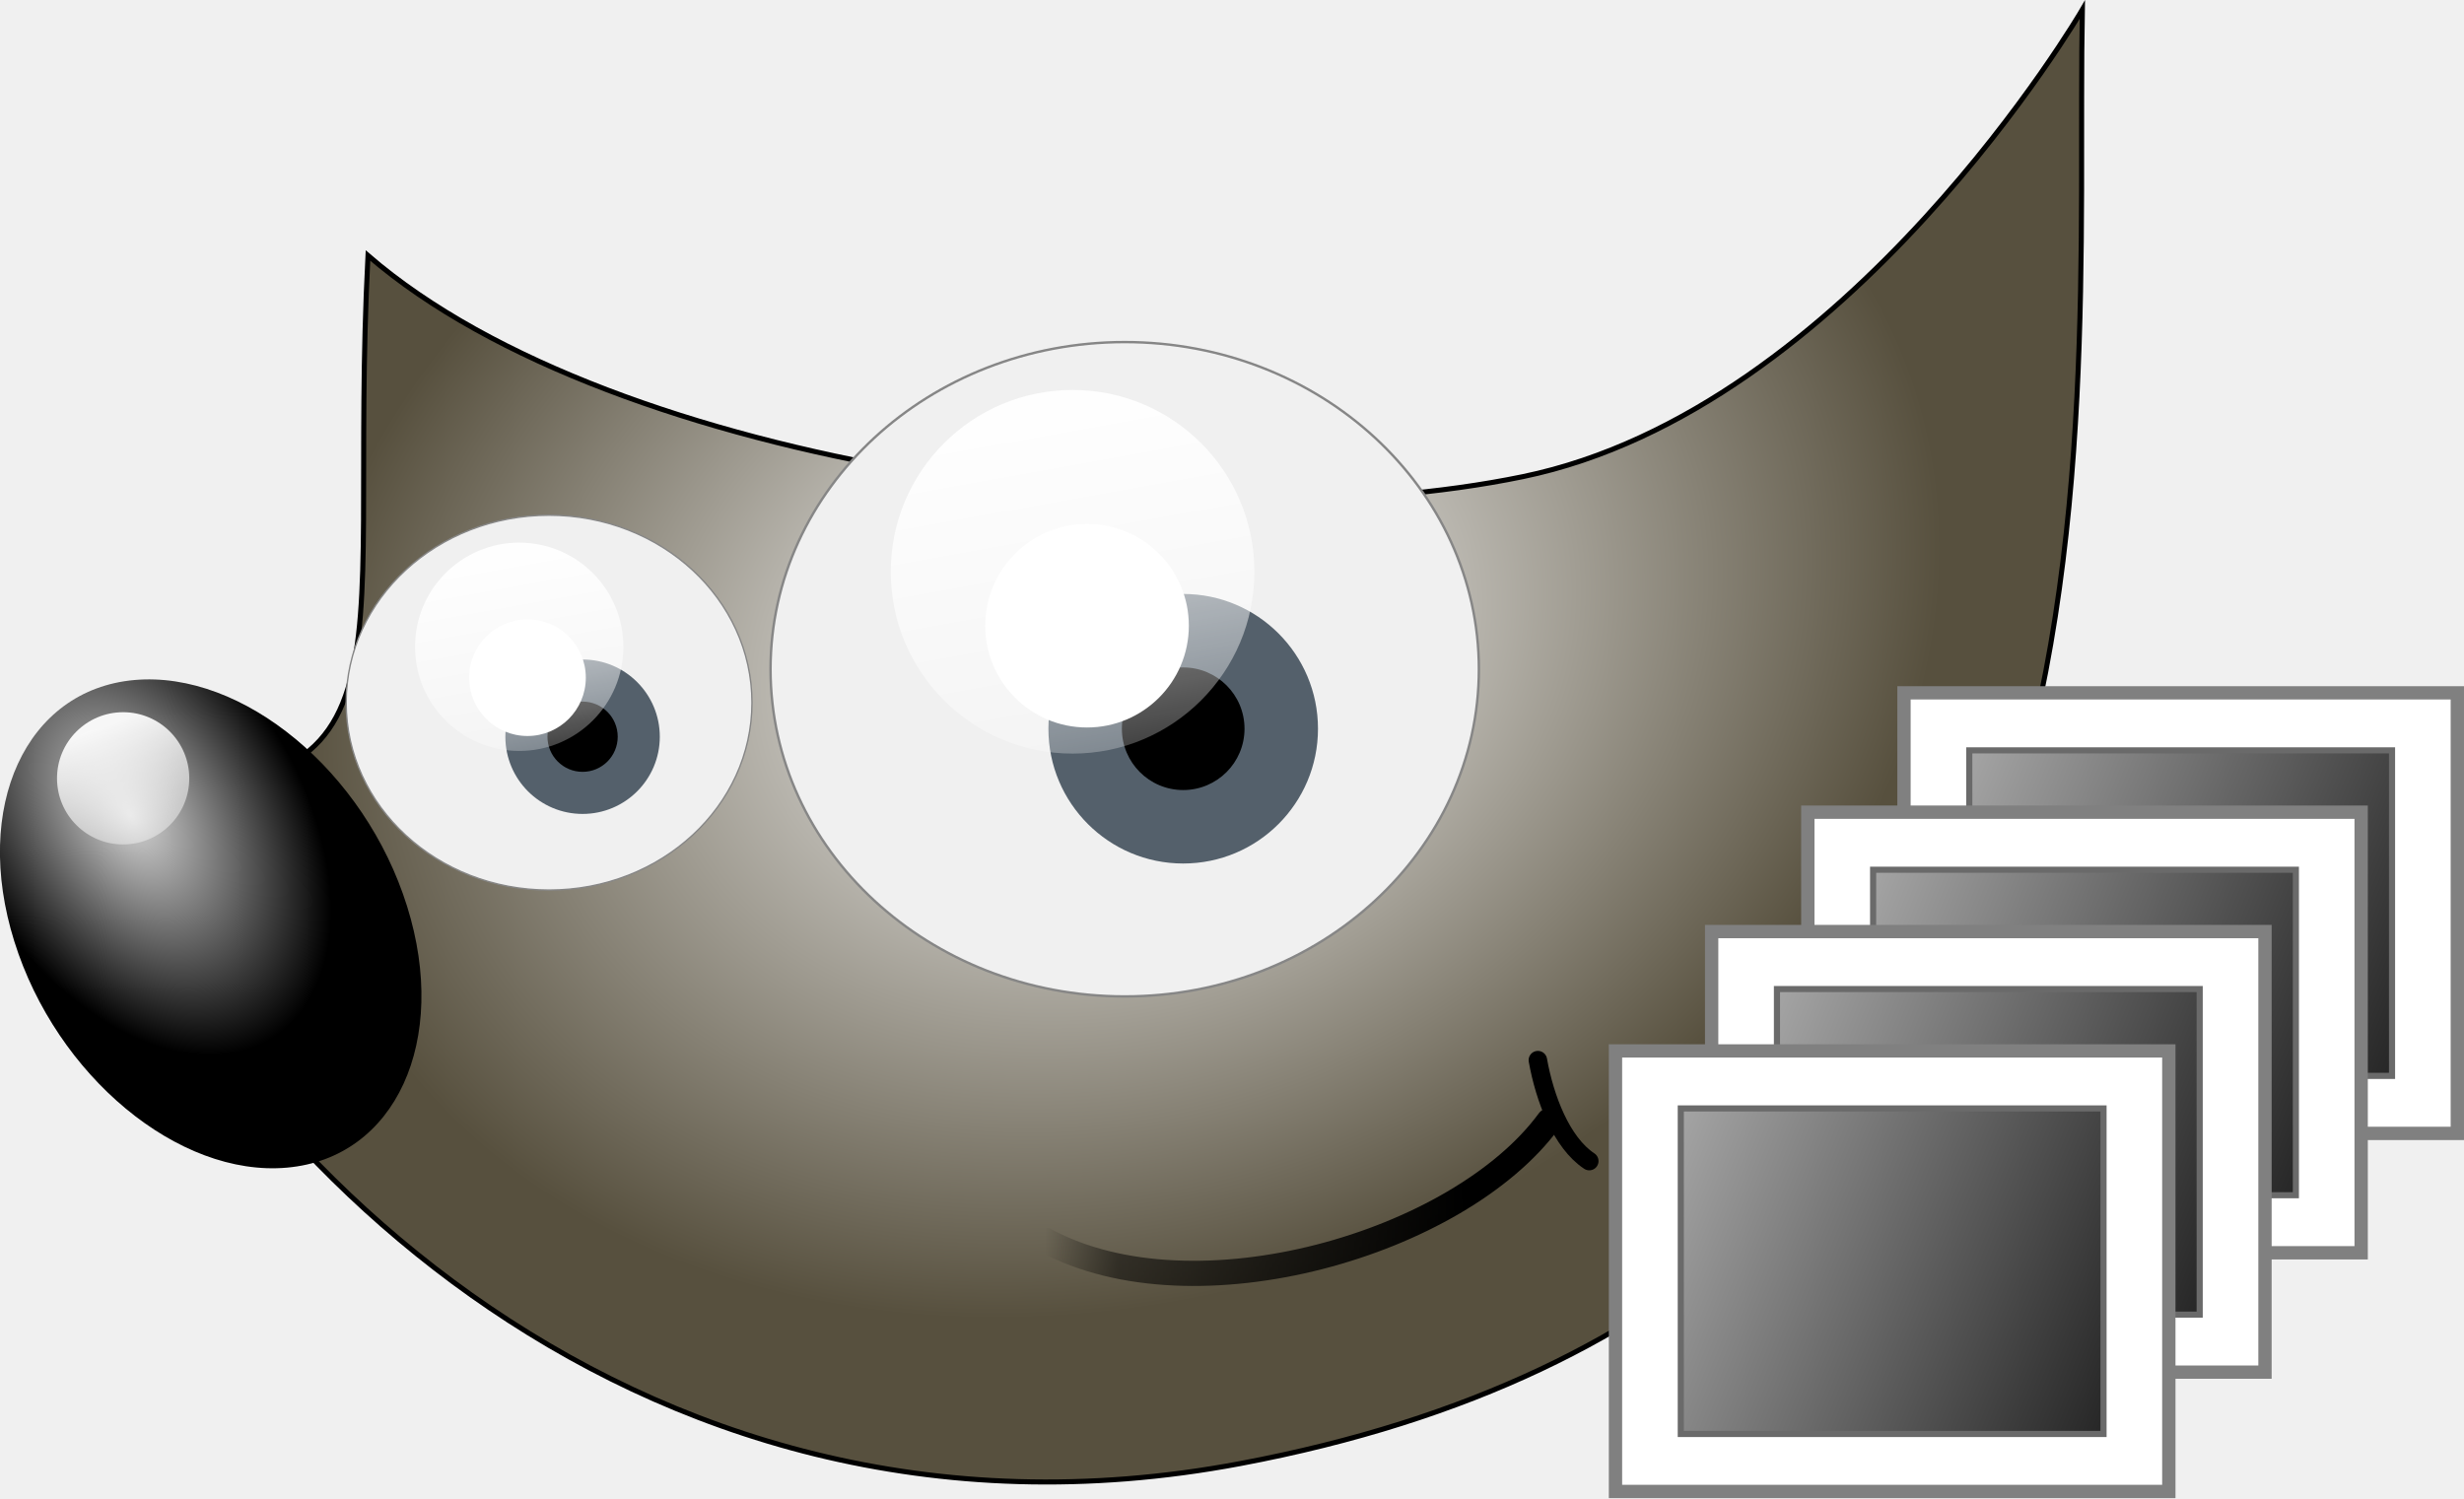
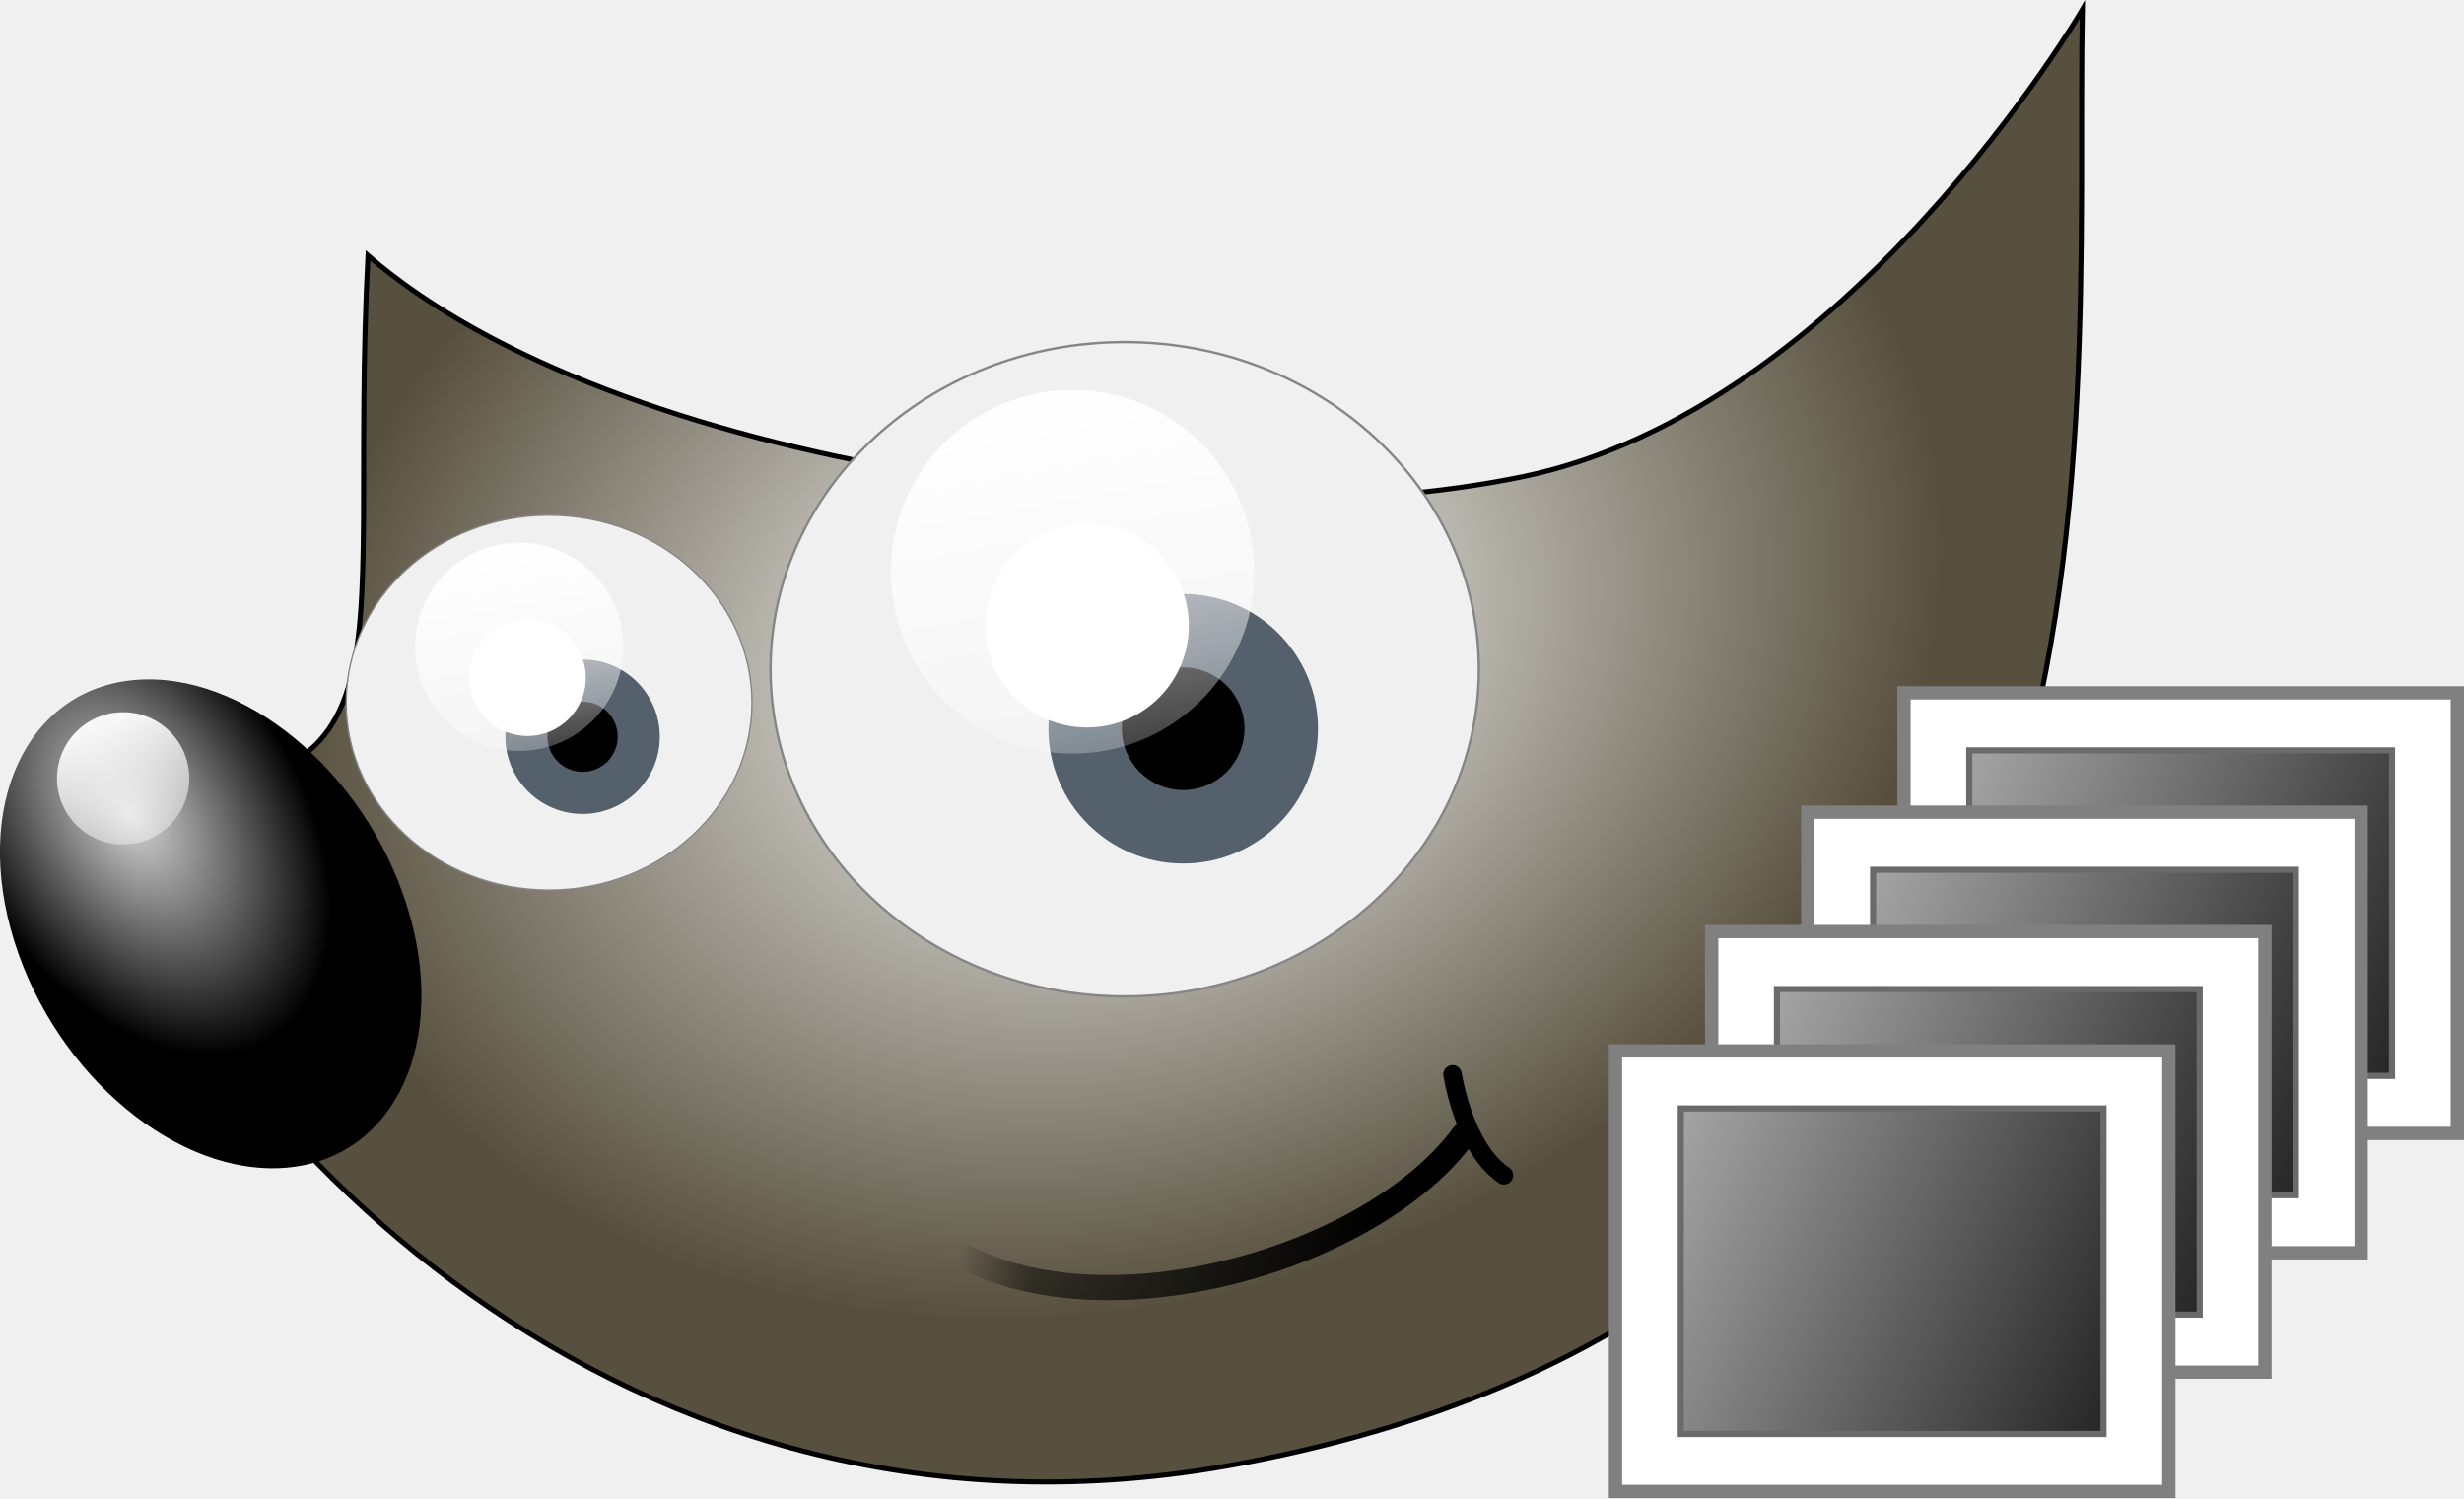
<svg xmlns="http://www.w3.org/2000/svg" xmlns:xlink="http://www.w3.org/1999/xlink" width="97.789mm" height="59.461mm" viewBox="0 0 346.497 210.69" id="svg2" version="1.1">
  <defs id="defs4">
    <linearGradient id="linearGradient4215">
      <stop style="stop-color:#ffffff;stop-opacity:1" offset="0" id="stop4217" />
      <stop style="stop-color:#57503e;stop-opacity:1" offset="1" id="stop4219" />
    </linearGradient>
    <linearGradient id="linearGradient4496">
      <stop style="stop-color:#000000;stop-opacity:1;" offset="0" id="stop4498" />
      <stop id="stop4504" offset="0.83" style="stop-color:#000000;stop-opacity:0.498;" />
      <stop style="stop-color:#000000;stop-opacity:0;" offset="1" id="stop4500" />
    </linearGradient>
    <linearGradient id="linearGradient4378">
      <stop style="stop-color:#d4d4d4;stop-opacity:1" offset="0" id="stop4380" />
      <stop style="stop-color:#000000;stop-opacity:1" offset="1" id="stop4382" />
    </linearGradient>
    <linearGradient id="linearGradient4301">
      <stop style="stop-color:#ffffff;stop-opacity:1;" offset="0" id="stop4303" />
      <stop style="stop-color:#ffffff;stop-opacity:0;" offset="1" id="stop4305" />
    </linearGradient>
    <linearGradient xlink:href="#linearGradient4301" id="linearGradient4307" x1="327.403" y1="669.271" x2="344.023" y2="761.965" gradientUnits="userSpaceOnUse" gradientTransform="matrix(0.7080697,0,0,0.7080697,90.89553,142.1376)" />
    <linearGradient xlink:href="#linearGradient4301" id="linearGradient4367" gradientUnits="userSpaceOnUse" x1="327.403" y1="669.271" x2="344.023" y2="761.965" gradientTransform="matrix(0.4056453,0,0,0.4056453,111.5239,364.83)" />
    <radialGradient xlink:href="#linearGradient4378" id="radialGradient4384" cx="-92.099" cy="774.706" fx="-92.099" fy="774.706" r="39.158" gradientTransform="matrix(0.8951991,-0.1385243,0.1799181,1.270227,-217.0535,-277.703)" gradientUnits="userSpaceOnUse" />
    <linearGradient gradientTransform="matrix(0.3636364,0,0,0.3636364,-64.52652,438.0442)" xlink:href="#linearGradient4301" id="linearGradient4307-3" x1="326.421" y1="669.271" x2="364.871" y2="778.072" gradientUnits="userSpaceOnUse" />
    <linearGradient xlink:href="#linearGradient4496" id="linearGradient4502" x1="413.064" y1="822.199" x2="329.224" y2="824.725" gradientUnits="userSpaceOnUse" />
    <linearGradient id="linearGradient5586">
      <stop id="stop5588" offset="0" style="stop-color:#282828;stop-opacity:1;" />
      <stop id="stop5590" offset="1" style="stop-color:#a3a3a3;stop-opacity:1" />
    </linearGradient>
    <linearGradient xlink:href="#linearGradient5586" id="linearGradient4557" gradientUnits="userSpaceOnUse" gradientTransform="matrix(0.6572799,0,0,0.8957209,161.5034,30.15203)" x1="490.286" y1="355.219" x2="253.643" y2="223.434" />
    <linearGradient xlink:href="#linearGradient5586" id="linearGradient4573" gradientUnits="userSpaceOnUse" gradientTransform="matrix(0.6572799,0,0,0.8957209,161.5034,30.15203)" x1="490.286" y1="355.219" x2="253.643" y2="223.434" />
    <linearGradient xlink:href="#linearGradient5586" id="linearGradient4589" gradientUnits="userSpaceOnUse" gradientTransform="matrix(0.6572799,0,0,0.8957209,161.5034,30.15203)" x1="490.286" y1="355.219" x2="253.643" y2="223.434" />
    <linearGradient xlink:href="#linearGradient5586" id="linearGradient4605" gradientUnits="userSpaceOnUse" gradientTransform="matrix(0.6572799,0,0,0.8957209,161.5034,30.15203)" x1="490.286" y1="355.219" x2="253.643" y2="223.434" />
    <radialGradient xlink:href="#linearGradient4215" id="radialGradient4221" cx="249.496" cy="664.547" fx="249.496" fy="664.547" r="199.9" gradientTransform="matrix(0.5628269,-0.1808573,0.1405111,0.4372696,93.82351,403.8282)" gradientUnits="userSpaceOnUse" />
  </defs>
  <g id="layer1" transform="translate(-116.2723,-556.991)">
    <g id="g4744" transform="translate(-54.28571,-1.428571)">
      <g id="g4252">
        <path style="fill:url(#radialGradient4221);fill-opacity:1;fill-rule:evenodd;stroke:#000000;stroke-width:0.708px;stroke-linecap:butt;stroke-linejoin:miter;stroke-opacity:1" d="m 344.919,764.255 c 129.682,-24.405 117.306,-142.915 118.464,-204.482 0,0 -32.778,56.204 -78.688,65.682 -45.91,9.478 -127.583,-1.03 -162.391,-31.102 -3.035,59.174 9.239,78.344 -41.118,74.45 16.468,47.781 77.328,111.712 163.733,95.452 z" id="path4148" />
        <g id="g4238">
          <ellipse ry="46.012" rx="49.805" cy="652.538" cx="328.719" id="path4177-0" style="fill:#f0f0f0;fill-opacity:1;fill-rule:nonzero;stroke:#868686;stroke-width:0.34;stroke-linecap:butt;stroke-linejoin:miter;stroke-miterlimit:4;stroke-dasharray:none;stroke-opacity:1" />
          <circle r="18.954" cy="660.904" cx="336.944" id="path4254-0" style="opacity:1;fill:#54606b;fill-opacity:1;fill-rule:nonzero;stroke:none;stroke-width:0.5;stroke-linecap:butt;stroke-linejoin:miter;stroke-miterlimit:4;stroke-dasharray:none;stroke-opacity:1" />
          <circle r="8.623" cy="660.904" cx="336.944" id="path4254-0-1" style="opacity:1;fill:#000000;fill-opacity:1;fill-rule:nonzero;stroke:none;stroke-width:0.5;stroke-linecap:butt;stroke-linejoin:miter;stroke-miterlimit:4;stroke-dasharray:none;stroke-opacity:1" />
          <circle r="25.57" cy="638.831" cx="321.388" id="path4254" style="opacity:0.936;fill:url(#linearGradient4307);fill-opacity:1;fill-rule:nonzero;stroke:none;stroke-width:0.5;stroke-linecap:butt;stroke-linejoin:miter;stroke-miterlimit:4;stroke-dasharray:none;stroke-opacity:1" />
          <circle r="14.317" cy="646.413" cx="323.421" id="path4254-2" style="opacity:1;fill:#ffffff;fill-opacity:1;fill-rule:nonzero;stroke:none;stroke-width:0.5;stroke-linecap:butt;stroke-linejoin:miter;stroke-miterlimit:4;stroke-dasharray:none;stroke-opacity:1" />
        </g>
        <g transform="matrix(0.7080697,0,0,0.7080697,149.7482,177.0967)" id="g4714">
          <ellipse transform="matrix(0.9960208,-0.08912142,0.298754,0.9543301,0,0)" ry="50.74" rx="39.158" cy="742.461" cx="-151.181" id="path4369" style="opacity:1;fill:url(#radialGradient4384);fill-opacity:1;fill-rule:nonzero;stroke:none;stroke-width:0.5;stroke-linecap:butt;stroke-linejoin:miter;stroke-miterlimit:4;stroke-dasharray:none;stroke-opacity:1" />
          <circle cy="693.126" cx="53.845" id="path4254-7" style="opacity:0.936;fill:url(#linearGradient4307-3);fill-opacity:1;fill-rule:nonzero;stroke:none;stroke-width:0.5;stroke-linecap:butt;stroke-linejoin:miter;stroke-miterlimit:4;stroke-dasharray:none;stroke-opacity:1" r="13.132" />
        </g>
        <g id="g4245">
          <ellipse ry="26.36" rx="28.533" cy="657.233" cx="247.77" id="path4177-0-6" style="fill:#f0f0f0;fill-opacity:1;fill-rule:nonzero;stroke:#868686;stroke-width:0.195;stroke-linecap:butt;stroke-linejoin:miter;stroke-miterlimit:4;stroke-dasharray:none;stroke-opacity:1" />
          <circle r="10.859" cy="662.026" cx="252.483" id="path4254-0-2" style="opacity:1;fill:#54606b;fill-opacity:1;fill-rule:nonzero;stroke:none;stroke-width:0.5;stroke-linecap:butt;stroke-linejoin:miter;stroke-miterlimit:4;stroke-dasharray:none;stroke-opacity:1" />
          <circle r="4.94" cy="662.026" cx="252.483" id="path4254-0-1-3" style="opacity:1;fill:#000000;fill-opacity:1;fill-rule:nonzero;stroke:none;stroke-width:0.5;stroke-linecap:butt;stroke-linejoin:miter;stroke-miterlimit:4;stroke-dasharray:none;stroke-opacity:1" />
          <circle r="14.649" cy="649.38" cx="243.57" id="path4254-03" style="opacity:0.936;fill:url(#linearGradient4367);fill-opacity:1;fill-rule:nonzero;stroke:none;stroke-width:0.5;stroke-linecap:butt;stroke-linejoin:miter;stroke-miterlimit:4;stroke-dasharray:none;stroke-opacity:1" />
          <circle r="8.202" cy="653.724" cx="244.735" id="path4254-2-5" style="opacity:1;fill:#ffffff;fill-opacity:1;fill-rule:nonzero;stroke:none;stroke-width:0.5;stroke-linecap:butt;stroke-linejoin:miter;stroke-miterlimit:4;stroke-dasharray:none;stroke-opacity:1" />
        </g>
-         <g id="g4506" transform="matrix(0.7080697,0,0,0.7080697,84.09004,139.0522)">
+         <g id="g4506" transform="matrix(0.7080697,0,0,0.7080697,72.09004,141.0522)">
          <path id="path4466" d="m 329.733,838.619 c 29.692,16.018 82.131,0.641 100.005,-23.739" style="fill:none;fill-rule:evenodd;stroke:url(#linearGradient4502);stroke-width:5;stroke-linecap:round;stroke-linejoin:round;stroke-miterlimit:4;stroke-dasharray:none;stroke-opacity:1" />
          <path id="path4480" d="m 427.541,802.828 c 1.338,7.54 4.676,16.391 10.21,20.05" style="fill:none;fill-rule:evenodd;stroke:#000000;stroke-width:3.672;stroke-linecap:round;stroke-linejoin:round;stroke-miterlimit:4;stroke-dasharray:none;stroke-opacity:1" />
        </g>
        <g id="g4687" transform="matrix(0.7080697,0,0,0.7080697,149.4265,182.5479)">
          <g id="layer1-4-3" transform="matrix(0.5290828,0,0,0.5290828,247.9393,559.216)">
            <rect style="fill:#ffffff;fill-opacity:1;stroke:#808080;stroke-width:5;stroke-linecap:round;stroke-linejoin:miter;stroke-miterlimit:4;stroke-dasharray:none;stroke-opacity:1" id="rect4136-8" width="207.709" height="165.39" x="302.485" y="206.453" />
            <rect style="fill:url(#linearGradient4557);fill-opacity:1;fill-rule:nonzero;stroke:#6a6a6a;stroke-width:2.302;stroke-linecap:round;stroke-linejoin:miter;stroke-miterlimit:4;stroke-dasharray:none;stroke-opacity:1" id="rect4138-4" width="158.686" height="122.202" x="326.997" y="228.047" />
          </g>
          <g id="layer1-4-1" transform="matrix(0.5290828,0,0,0.5290828,228.8404,582.923)">
            <rect style="fill:#ffffff;fill-opacity:1;stroke:#808080;stroke-width:5;stroke-linecap:round;stroke-linejoin:miter;stroke-miterlimit:4;stroke-dasharray:none;stroke-opacity:1" id="rect4136-1" width="207.709" height="165.39" x="302.485" y="206.453" />
            <rect style="fill:url(#linearGradient4573);fill-opacity:1;fill-rule:nonzero;stroke:#6a6a6a;stroke-width:2.302;stroke-linecap:round;stroke-linejoin:miter;stroke-miterlimit:4;stroke-dasharray:none;stroke-opacity:1" id="rect4138-1" width="158.686" height="122.202" x="326.997" y="228.047" />
          </g>
          <g id="layer1-4-7" transform="matrix(0.5290828,0,0,0.5290828,209.7414,606.6299)">
            <rect style="fill:#ffffff;fill-opacity:1;stroke:#808080;stroke-width:5;stroke-linecap:round;stroke-linejoin:miter;stroke-miterlimit:4;stroke-dasharray:none;stroke-opacity:1" id="rect4136-3" width="207.709" height="165.39" x="302.485" y="206.453" />
            <rect style="fill:url(#linearGradient4589);fill-opacity:1;fill-rule:nonzero;stroke:#6a6a6a;stroke-width:2.302;stroke-linecap:round;stroke-linejoin:miter;stroke-miterlimit:4;stroke-dasharray:none;stroke-opacity:1" id="rect4138-2" width="158.686" height="122.202" x="326.997" y="228.047" />
          </g>
          <g id="layer1-4-2" transform="matrix(0.5290828,0,0,0.5290828,190.6425,630.3369)">
            <rect style="fill:#ffffff;fill-opacity:1;stroke:#808080;stroke-width:5;stroke-linecap:round;stroke-linejoin:miter;stroke-miterlimit:4;stroke-dasharray:none;stroke-opacity:1" id="rect4136-9" width="207.709" height="165.39" x="302.485" y="206.453" />
            <rect style="fill:url(#linearGradient4605);fill-opacity:1;fill-rule:nonzero;stroke:#6a6a6a;stroke-width:2.302;stroke-linecap:round;stroke-linejoin:miter;stroke-miterlimit:4;stroke-dasharray:none;stroke-opacity:1" id="rect4138-7" width="158.686" height="122.202" x="326.997" y="228.047" />
          </g>
        </g>
      </g>
    </g>
  </g>
</svg>
